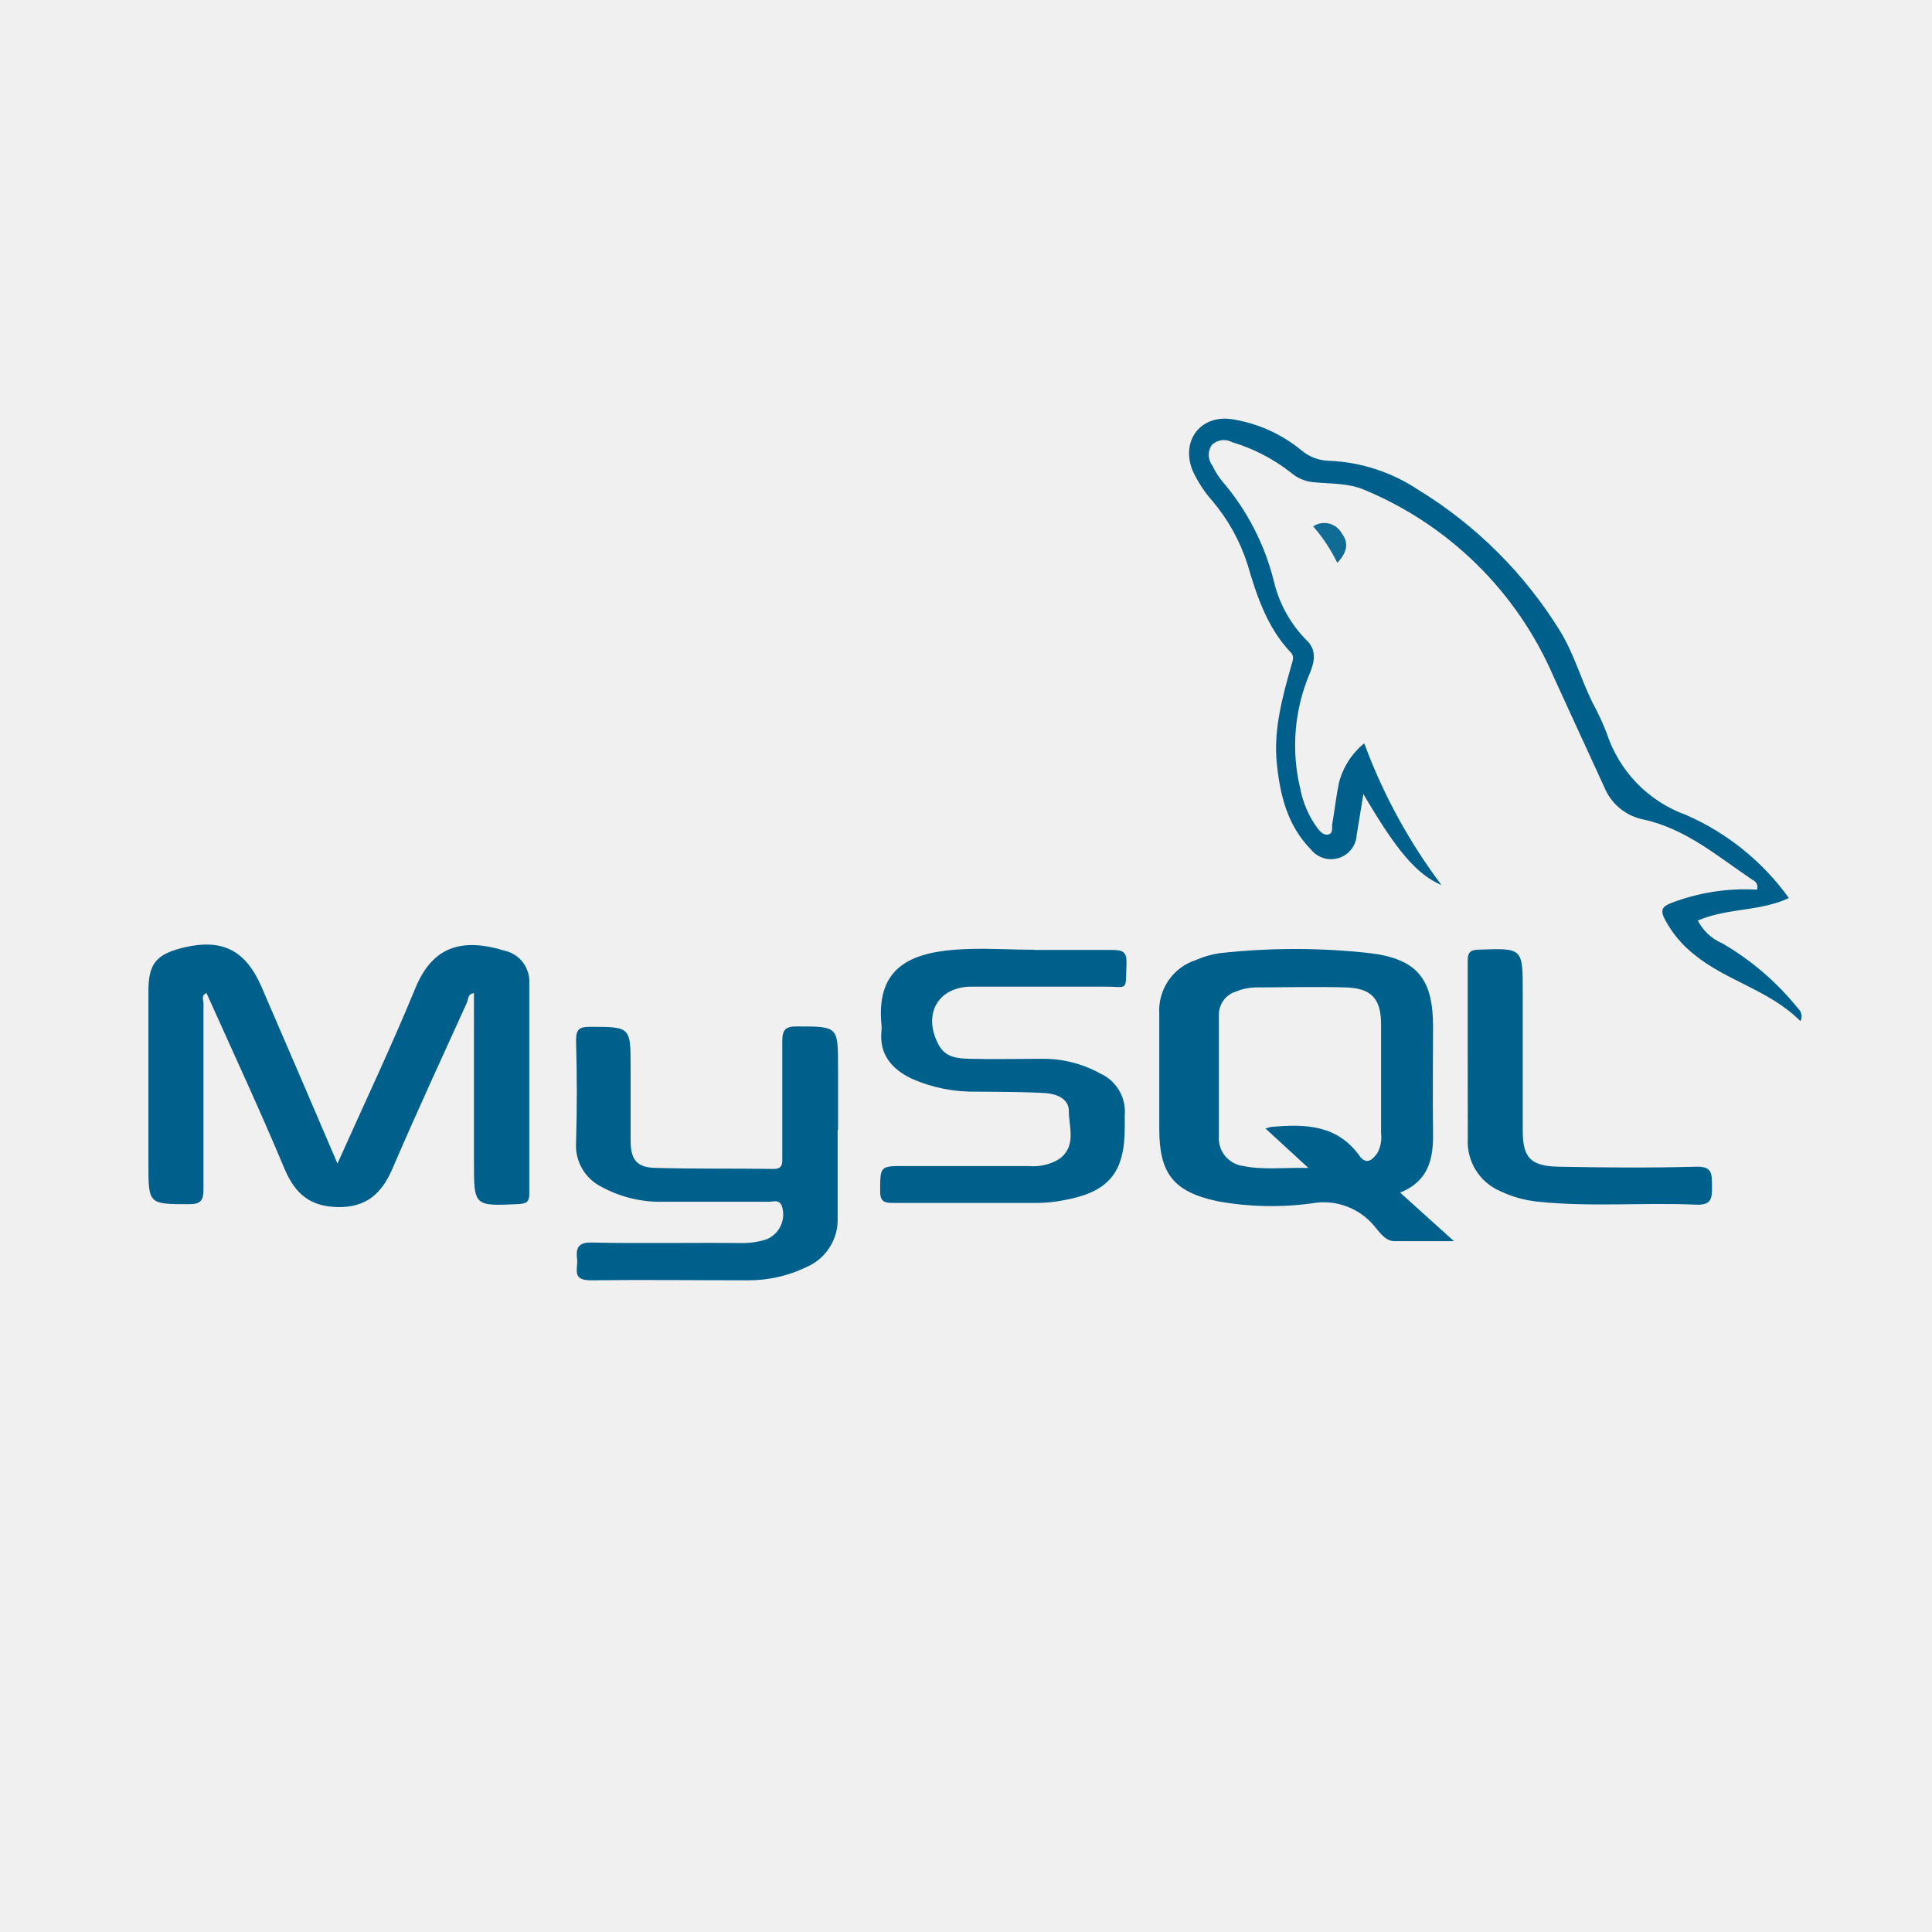
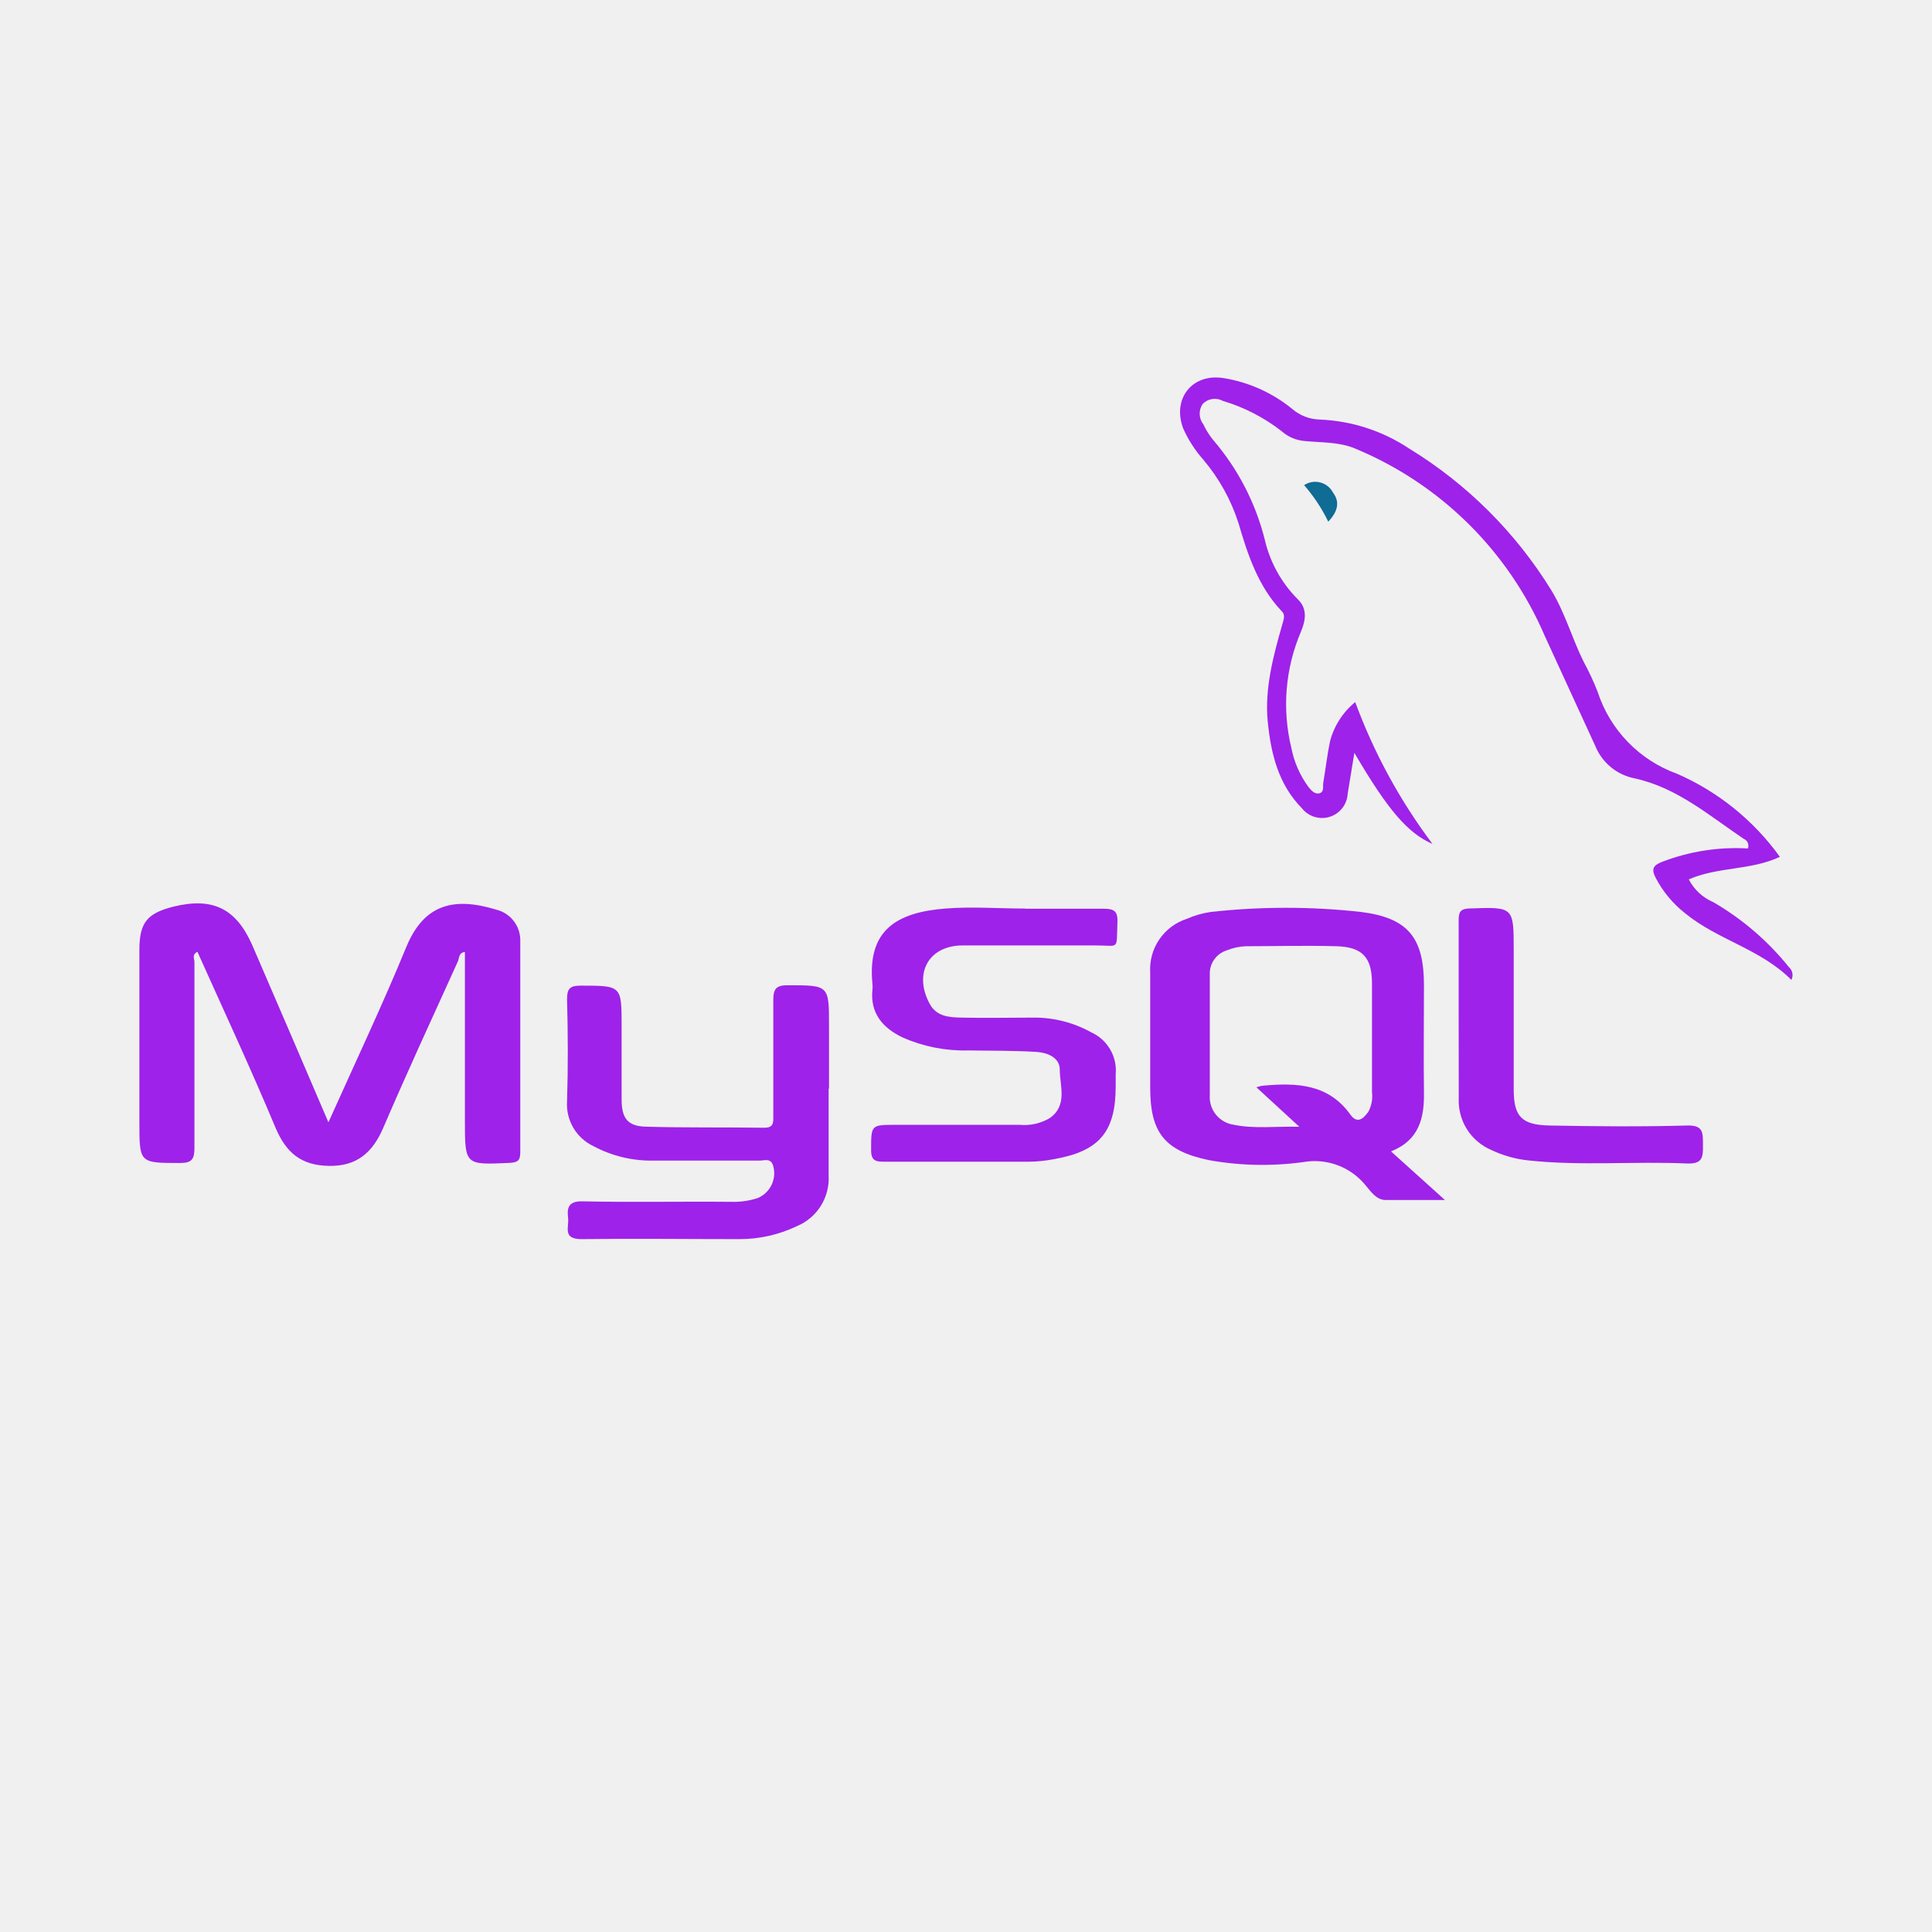
- <svg xmlns="http://www.w3.org/2000/svg" width="200" height="200" fill="none" style="">
-   <rect id="backgroundrect" width="100%" height="100%" x="0" y="0" fill="none" stroke="none" class="" style="" />
-   <g class="currentLayer" style="">
-     <path d="M34.934,120.447 C37.744,114.177 40.534,108.287 43.004,102.277 C44.854,97.797 48.004,97.117 52.294,98.427 C53.036,98.606 53.692,99.038 54.149,99.65 C54.605,100.262 54.834,101.014 54.794,101.777 C54.794,109.057 54.794,116.327 54.794,123.597 C54.794,124.487 54.424,124.597 53.664,124.647 C49.064,124.857 49.064,124.877 49.064,120.307 V102.817 C48.404,102.867 48.484,103.477 48.324,103.817 C45.724,109.537 43.094,115.237 40.614,121.007 C39.504,123.587 37.874,125.007 34.984,124.957 C32.094,124.907 30.564,123.577 29.484,121.067 C26.934,114.967 24.114,108.907 21.374,102.797 C20.764,103.087 21.074,103.537 21.064,103.857 C21.064,110.267 21.064,116.677 21.064,123.087 C21.064,124.247 20.814,124.667 19.554,124.657 C15.364,124.657 15.364,124.657 15.364,120.447 C15.364,114.497 15.364,108.557 15.364,102.607 C15.364,99.777 16.154,98.807 18.894,98.117 C22.964,97.117 25.384,98.317 27.054,102.117 C29.654,108.147 32.234,114.117 34.934,120.447 z" fill="#00608B" id="svg_1" class="" />
-     <path d="M141.136,82.197 C140.866,83.827 140.666,85.127 140.446,86.427 C140.417,86.966 140.224,87.484 139.894,87.911 C139.564,88.338 139.111,88.654 138.597,88.818 C138.083,88.982 137.53,88.986 137.014,88.828 C136.498,88.671 136.041,88.36 135.706,87.937 C133.256,85.447 132.496,82.277 132.166,78.937 C131.836,75.597 132.736,72.177 133.666,68.937 C133.806,68.417 134.036,67.937 133.596,67.517 C131.176,64.957 130.096,61.687 129.146,58.437 C128.375,56.022 127.134,53.782 125.496,51.847 C124.655,50.896 123.96,49.824 123.436,48.667 C122.236,45.597 124.296,42.907 127.546,43.397 C130.183,43.812 132.662,44.924 134.726,46.617 C135.515,47.288 136.51,47.669 137.546,47.697 C140.849,47.828 144.053,48.866 146.806,50.697 C152.788,54.354 157.824,59.37 161.506,65.337 C162.936,67.667 163.666,70.337 164.856,72.737 C165.407,73.749 165.894,74.795 166.316,75.867 C166.947,77.818 168.018,79.599 169.444,81.072 C170.871,82.546 172.616,83.673 174.546,84.367 C178.801,86.224 182.477,89.195 185.186,92.967 C182.136,94.387 178.826,93.967 175.756,95.297 C176.301,96.356 177.2,97.19 178.296,97.657 C181.297,99.401 183.951,101.682 186.126,104.387 C186.309,104.548 186.433,104.765 186.478,105.004 C186.524,105.243 186.487,105.491 186.376,105.707 C183.206,102.507 178.736,101.567 175.376,98.807 C174.105,97.808 173.062,96.551 172.316,95.117 C171.846,94.197 172.096,93.827 173.006,93.477 C175.831,92.392 178.855,91.922 181.876,92.097 C181.948,91.906 181.942,91.694 181.86,91.507 C181.778,91.32 181.625,91.173 181.436,91.097 C177.856,88.687 174.546,85.807 170.176,84.847 C169.266,84.673 168.415,84.275 167.699,83.688 C166.983,83.101 166.425,82.345 166.076,81.487 C164.336,77.667 162.556,73.857 160.816,70.027 C157.05,61.286 150.027,54.355 141.236,50.707 C139.536,49.987 137.726,50.097 135.956,49.917 C135.093,49.84 134.276,49.489 133.626,48.917 C131.807,47.495 129.738,46.426 127.526,45.767 C127.191,45.584 126.806,45.515 126.429,45.571 C126.051,45.627 125.703,45.805 125.436,46.077 C125.221,46.392 125.113,46.768 125.125,47.149 C125.138,47.53 125.271,47.897 125.506,48.197 C125.775,48.768 126.11,49.305 126.506,49.797 C129.076,52.781 130.912,56.326 131.866,60.147 C132.407,62.465 133.58,64.587 135.256,66.277 C136.316,67.277 136.086,68.507 135.606,69.657 C133.989,73.445 133.638,77.654 134.606,81.657 C134.89,83.137 135.501,84.535 136.396,85.747 C136.686,86.107 137.066,86.527 137.546,86.377 C138.026,86.227 137.856,85.687 137.916,85.307 C138.156,83.887 138.316,82.457 138.606,81.047 C139.016,79.435 139.935,77.997 141.226,76.947 C143.164,82.203 145.859,87.149 149.226,91.627 C146.666,90.517 144.606,88.127 141.136,82.197 z" fill="#01608B" id="svg_2" class="" />
-     <path d="M86.712,116.967 C86.712,119.967 86.712,122.967 86.712,125.967 C86.772,127.072 86.487,128.168 85.898,129.105 C85.309,130.041 84.444,130.772 83.422,131.197 C81.549,132.092 79.497,132.55 77.422,132.537 C71.992,132.537 66.562,132.467 61.132,132.537 C59.132,132.537 59.852,131.307 59.742,130.367 C59.632,129.427 59.682,128.587 61.202,128.627 C66.342,128.737 71.482,128.627 76.622,128.677 C77.544,128.708 78.464,128.579 79.342,128.297 C80,128.031 80.531,127.523 80.826,126.878 C81.122,126.233 81.16,125.499 80.932,124.827 C80.642,124.137 80.062,124.407 79.592,124.407 C75.962,124.407 72.322,124.407 68.682,124.407 C66.477,124.465 64.296,123.948 62.352,122.907 C61.487,122.496 60.765,121.835 60.28,121.01 C59.795,120.184 59.569,119.232 59.632,118.277 C59.742,114.757 59.732,111.277 59.632,107.717 C59.632,106.547 59.972,106.297 61.072,106.297 C65.282,106.297 65.282,106.297 65.282,110.477 C65.282,113.017 65.282,115.557 65.282,118.097 C65.282,120.017 65.902,120.847 67.782,120.897 C71.872,121.017 75.972,120.947 80.072,121.007 C81.072,121.007 80.982,120.387 80.982,119.747 C80.982,115.747 80.982,111.747 80.982,107.797 C80.982,106.577 81.322,106.247 82.522,106.257 C86.752,106.257 86.752,106.257 86.752,110.437 V116.967 H86.712 z" fill="#00608C" id="svg_3" class="" />
-     <path d="M107.014,98.337 C109.724,98.337 112.444,98.337 115.154,98.337 C116.234,98.337 116.664,98.547 116.614,99.737 C116.494,102.737 116.874,102.117 114.274,102.137 C109.714,102.137 105.154,102.137 100.594,102.137 C97.084,102.137 95.494,104.997 97.154,108.137 C97.864,109.497 99.154,109.577 100.444,109.607 C102.924,109.667 105.444,109.607 107.894,109.607 C109.992,109.586 112.06,110.109 113.894,111.127 C114.718,111.498 115.405,112.116 115.86,112.896 C116.315,113.676 116.516,114.578 116.434,115.477 C116.434,115.877 116.434,116.287 116.434,116.687 C116.434,121.437 114.754,123.437 110.014,124.267 C109.167,124.429 108.307,124.516 107.444,124.527 C102.444,124.527 97.514,124.527 92.544,124.527 C91.604,124.527 91.094,124.457 91.114,123.267 C91.114,120.707 91.114,120.707 93.674,120.707 H106.484 C107.587,120.811 108.695,120.559 109.644,119.987 C111.474,118.647 110.644,116.687 110.644,114.987 C110.644,113.727 109.344,113.227 108.224,113.157 C105.864,113.017 103.504,113.037 101.134,113.007 C98.821,113.061 96.524,112.607 94.404,111.677 C92.304,110.677 90.984,109.137 91.254,106.677 C91.274,106.504 91.274,106.33 91.254,106.157 C90.684,100.507 93.804,98.717 98.794,98.317 C101.544,98.097 104.334,98.317 107.104,98.317 L107.014,98.337 z" fill="#00608C" id="svg_4" class="" />
-     <path d="M151.934,108.867 C151.934,105.757 151.934,102.637 151.934,99.517 C151.934,98.647 152.124,98.337 153.074,98.307 C157.634,98.147 157.634,98.117 157.634,102.667 C157.634,107.457 157.634,112.257 157.634,117.047 C157.634,119.847 158.444,120.727 161.384,120.777 C166.114,120.867 170.854,120.907 175.584,120.777 C177.284,120.727 177.214,121.537 177.224,122.777 C177.234,124.017 177.224,124.777 175.554,124.707 C170.084,124.467 164.554,124.977 159.114,124.387 C157.792,124.245 156.504,123.879 155.304,123.307 C154.26,122.86 153.378,122.104 152.777,121.14 C152.176,120.176 151.885,119.051 151.944,117.917 C151.934,114.877 151.934,111.877 151.934,108.867 z" fill="#00608C" id="svg_5" class="" />
-     <path d="M135.934,54.487 C136.178,54.325 136.453,54.216 136.741,54.168 C137.03,54.12 137.325,54.133 137.608,54.206 C137.891,54.28 138.156,54.412 138.384,54.595 C138.613,54.778 138.8,55.007 138.934,55.267 C139.684,56.267 139.384,57.267 138.434,58.267 C137.775,56.9 136.934,55.628 135.934,54.487 z" fill="#106B95" id="svg_6" class="" />
-     <path d="M144.938,123.457 C147.848,122.297 148.388,120.007 148.348,117.357 C148.298,113.667 148.348,109.967 148.348,106.277 C148.348,101.377 146.748,99.277 141.808,98.667 C136.654,98.097 131.452,98.097 126.298,98.667 C125.44,98.79 124.602,99.028 123.808,99.377 C122.643,99.751 121.637,100.503 120.949,101.514 C120.26,102.525 119.929,103.737 120.008,104.957 C120.008,108.957 120.008,112.957 120.008,116.887 C120.008,121.487 121.488,123.377 126.008,124.347 C129.249,124.94 132.564,125.014 135.828,124.567 C137.03,124.35 138.268,124.461 139.412,124.889 C140.556,125.317 141.563,126.045 142.328,126.997 C142.858,127.617 143.408,128.457 144.328,128.487 C146.248,128.487 148.168,128.487 150.518,128.487 L144.938,123.457 zM142.508,119.457 C141.978,120.197 141.368,120.537 140.738,119.657 C138.438,116.437 135.118,116.337 131.658,116.657 C131.508,116.657 131.368,116.727 130.998,116.817 L135.448,120.907 C132.928,120.847 130.788,121.137 128.658,120.697 C127.93,120.595 127.269,120.22 126.809,119.648 C126.348,119.075 126.122,118.349 126.178,117.617 C126.178,113.467 126.178,109.307 126.178,105.157 C126.152,104.604 126.31,104.058 126.626,103.604 C126.943,103.151 127.4,102.814 127.928,102.647 C128.564,102.387 129.241,102.242 129.928,102.217 C133.038,102.217 136.158,102.127 139.268,102.217 C141.988,102.287 142.968,103.387 142.968,106.077 V117.327 C143.061,118.069 142.907,118.822 142.528,119.467 L142.508,119.457 z" fill="#00608C" id="svg_7" class="" />
+ <svg xmlns="http://www.w3.org/2000/svg" width="200" height="200" viewBox="0 0 200 200" fill="none">
+   <g clip-path="url(#clip0)">
+     <path d="M33.998 116.183C36.808 109.913 39.598 104.023 42.068 98.013C43.918 93.533 47.068 92.853 51.358 94.163C52.1 94.341 52.757 94.774 53.213 95.386C53.67 95.998 53.898 96.75 53.858 97.513C53.858 104.793 53.858 112.063 53.858 119.333C53.858 120.223 53.488 120.333 52.728 120.383C48.128 120.593 48.128 120.613 48.128 116.043V98.553C47.468 98.603 47.548 99.213 47.388 99.553C44.788 105.273 42.158 110.973 39.678 116.743C38.568 119.323 36.938 120.743 34.048 120.693C31.158 120.643 29.628 119.313 28.548 116.803C25.998 110.703 23.178 104.643 20.438 98.533C19.828 98.823 20.138 99.273 20.128 99.593C20.128 106.003 20.128 112.413 20.128 118.823C20.128 119.983 19.878 120.403 18.618 120.393C14.428 120.393 14.428 120.393 14.428 116.183C14.428 110.233 14.428 104.293 14.428 98.343C14.428 95.513 15.218 94.543 17.958 93.853C22.028 92.853 24.448 94.053 26.118 97.853C28.718 103.883 31.298 109.853 33.998 116.183Z" fill="#9E22E9" />
+     <path d="M140.203 77.933C139.933 79.562 139.733 80.862 139.513 82.162C139.483 82.702 139.291 83.219 138.961 83.646C138.631 84.073 138.178 84.39 137.664 84.554C137.149 84.718 136.597 84.721 136.081 84.564C135.564 84.406 135.108 84.095 134.773 83.672C132.323 81.182 131.563 78.012 131.233 74.672C130.903 71.332 131.803 67.912 132.733 64.672C132.873 64.152 133.103 63.672 132.663 63.252C130.243 60.692 129.163 57.422 128.213 54.172C127.442 51.757 126.201 49.517 124.563 47.582C123.721 46.631 123.027 45.559 122.503 44.402C121.303 41.332 123.363 38.642 126.613 39.132C129.25 39.548 131.728 40.659 133.793 42.352C134.582 43.024 135.577 43.405 136.613 43.432C139.916 43.563 143.12 44.601 145.873 46.432C151.855 50.09 156.891 55.105 160.573 61.072C162.003 63.402 162.733 66.072 163.923 68.472C164.474 69.484 164.961 70.53 165.383 71.602C166.014 73.554 167.084 75.334 168.511 76.808C169.938 78.281 171.683 79.408 173.613 80.102C177.868 81.96 181.544 84.931 184.253 88.702C181.203 90.122 177.893 89.702 174.823 91.032C175.368 92.091 176.267 92.926 177.363 93.392C180.364 95.136 183.018 97.417 185.193 100.122C185.376 100.283 185.5 100.5 185.545 100.739C185.59 100.979 185.554 101.226 185.443 101.442C182.273 98.242 177.803 97.302 174.443 94.542C173.172 93.544 172.129 92.286 171.383 90.852C170.913 89.932 171.163 89.562 172.073 89.213C174.898 88.128 177.921 87.657 180.943 87.832C181.015 87.641 181.009 87.43 180.927 87.243C180.845 87.056 180.692 86.908 180.503 86.832C176.923 84.422 173.613 81.542 169.243 80.582C168.333 80.409 167.482 80.01 166.765 79.424C166.049 78.837 165.491 78.08 165.143 77.222C163.403 73.402 161.623 69.592 159.883 65.762C156.117 57.021 149.094 50.091 140.303 46.442C138.603 45.722 136.793 45.832 135.023 45.652C134.159 45.575 133.343 45.225 132.693 44.652C130.874 43.23 128.805 42.162 126.593 41.502C126.258 41.319 125.873 41.251 125.495 41.306C125.118 41.362 124.77 41.54 124.503 41.812C124.288 42.128 124.179 42.503 124.192 42.884C124.205 43.265 124.338 43.632 124.573 43.932C124.842 44.503 125.177 45.04 125.573 45.532C128.143 48.517 129.979 52.061 130.933 55.882C131.474 58.2 132.647 60.322 134.323 62.012C135.383 63.012 135.153 64.242 134.673 65.392C133.055 69.18 132.705 73.389 133.673 77.392C133.956 78.872 134.568 80.27 135.463 81.482C135.753 81.842 136.133 82.263 136.613 82.112C137.093 81.963 136.923 81.422 136.983 81.042C137.223 79.622 137.383 78.192 137.673 76.782C138.083 75.17 139.002 73.732 140.293 72.682C142.231 77.939 144.926 82.884 148.293 87.362C145.733 86.252 143.673 83.862 140.203 77.933Z" fill="#9E22E9" />
+     <path d="M85.781 112.703C85.781 115.703 85.781 118.703 85.781 121.703C85.84 122.808 85.556 123.904 84.967 124.84C84.378 125.777 83.513 126.508 82.49 126.933C80.618 127.827 78.566 128.285 76.49 128.273C71.061 128.273 65.63 128.203 60.2 128.273C58.2 128.273 58.92 127.043 58.81 126.103C58.7 125.163 58.751 124.323 60.27 124.363C65.41 124.473 70.55 124.363 75.691 124.413C76.612 124.444 77.533 124.315 78.41 124.033C79.068 123.766 79.6 123.259 79.895 122.614C80.191 121.968 80.228 121.235 80.001 120.563C79.71 119.873 79.13 120.143 78.66 120.143C75.031 120.143 71.391 120.143 67.751 120.143C65.546 120.201 63.364 119.684 61.42 118.643C60.556 118.232 59.834 117.571 59.349 116.746C58.864 115.92 58.638 114.968 58.7 114.013C58.81 110.493 58.8 107.013 58.7 103.453C58.7 102.283 59.041 102.033 60.141 102.033C64.35 102.033 64.35 102.033 64.35 106.213C64.35 108.753 64.35 111.293 64.35 113.833C64.35 115.753 64.971 116.583 66.85 116.633C70.941 116.753 75.04 116.683 79.141 116.743C80.141 116.743 80.05 116.123 80.05 115.483C80.05 111.483 80.05 107.483 80.05 103.533C80.05 102.313 80.391 101.983 81.591 101.993C85.82 101.993 85.82 101.993 85.82 106.173V112.703H85.781Z" fill="#9E22E9" />
+     <path d="M106.077 94.072C108.787 94.072 111.507 94.072 114.217 94.072C115.297 94.072 115.727 94.282 115.677 95.472C115.557 98.472 115.937 97.852 113.337 97.872C108.777 97.872 104.217 97.872 99.657 97.872C96.147 97.872 94.557 100.732 96.217 103.872C96.927 105.232 98.217 105.312 99.507 105.342C101.987 105.402 104.507 105.342 106.957 105.342C109.055 105.321 111.122 105.845 112.957 106.862C113.78 107.233 114.467 107.851 114.923 108.631C115.378 109.411 115.579 110.313 115.497 111.212C115.497 111.612 115.497 112.022 115.497 112.422C115.497 117.172 113.817 119.172 109.077 120.002C108.23 120.164 107.37 120.251 106.507 120.262C101.507 120.262 96.577 120.262 91.607 120.262C90.667 120.262 90.157 120.192 90.177 119.002C90.177 116.442 90.177 116.442 92.737 116.442H105.547C106.65 116.547 107.758 116.294 108.707 115.722C110.537 114.382 109.707 112.422 109.707 110.722C109.707 109.462 108.407 108.962 107.287 108.892C104.927 108.752 102.567 108.772 100.197 108.742C97.883 108.796 95.586 108.342 93.467 107.412C91.367 106.412 90.047 104.872 90.317 102.412C90.337 102.24 90.337 102.065 90.317 101.892C89.747 96.242 92.867 94.452 97.857 94.052C100.607 93.832 103.397 94.052 106.167 94.052L106.077 94.072Z" fill="#9E22E9" />
+     <path d="M151 104.603C151 101.493 151 98.373 151 95.253C151 94.383 151.19 94.073 152.14 94.043C156.7 93.883 156.7 93.853 156.7 98.403C156.7 103.193 156.7 107.993 156.7 112.783C156.7 115.583 157.51 116.463 160.45 116.513C165.18 116.603 169.92 116.643 174.65 116.513C176.35 116.463 176.28 117.273 176.29 118.513C176.3 119.753 176.29 120.513 174.62 120.443C169.15 120.203 163.62 120.713 158.18 120.123C156.858 119.98 155.57 119.615 154.37 119.043C153.325 118.596 152.443 117.84 151.842 116.876C151.242 115.912 150.951 114.787 151.01 113.653C151 110.613 151 107.613 151 104.603Z" fill="#9E22E9" />
+     <path d="M135 50.223C135.243 50.061 135.518 49.953 135.807 49.904C136.095 49.856 136.391 49.869 136.674 49.943C136.957 50.016 137.221 50.149 137.45 50.332C137.678 50.514 137.866 50.743 138 51.003C138.75 52.003 138.45 53.003 137.5 54.003C136.841 52.636 136 51.365 135 50.223Z" fill="#106B95" />
+     <path d="M143.998 119.193C146.908 118.033 147.448 115.743 147.408 113.093C147.358 109.403 147.408 105.703 147.408 102.013C147.408 97.113 145.808 95.013 140.868 94.403C135.714 93.832 130.513 93.832 125.358 94.403C124.5 94.525 123.662 94.764 122.868 95.113C121.704 95.487 120.698 96.239 120.009 97.249C119.321 98.26 118.99 99.472 119.068 100.693C119.068 104.693 119.068 108.693 119.068 112.623C119.068 117.223 120.548 119.113 125.068 120.083C128.309 120.675 131.624 120.749 134.888 120.303C136.09 120.086 137.328 120.197 138.472 120.624C139.616 121.052 140.624 121.78 141.388 122.733C141.918 123.353 142.468 124.193 143.388 124.223C145.308 124.223 147.228 124.223 149.578 124.223L143.998 119.193ZM141.568 115.193C141.038 115.933 140.428 116.273 139.798 115.393C137.498 112.173 134.178 112.073 130.718 112.393C130.568 112.393 130.428 112.463 130.058 112.553L134.508 116.643C131.988 116.583 129.848 116.873 127.718 116.433C126.991 116.33 126.33 115.955 125.869 115.383C125.408 114.811 125.183 114.085 125.238 113.353C125.238 109.203 125.238 105.043 125.238 100.893C125.213 100.34 125.37 99.794 125.687 99.34C126.003 98.886 126.461 98.549 126.988 98.383C127.625 98.123 128.302 97.977 128.988 97.953C132.098 97.953 135.218 97.863 138.328 97.953C141.048 98.023 142.028 99.123 142.028 101.813V113.063C142.122 113.805 141.967 114.557 141.588 115.203L141.568 115.193Z" fill="#9E22E9" />
  </g>
+   <defs>
+     <clipPath id="clip0">
+       <rect width="200" height="200" fill="white" />
+     </clipPath>
+   </defs>
</svg>
